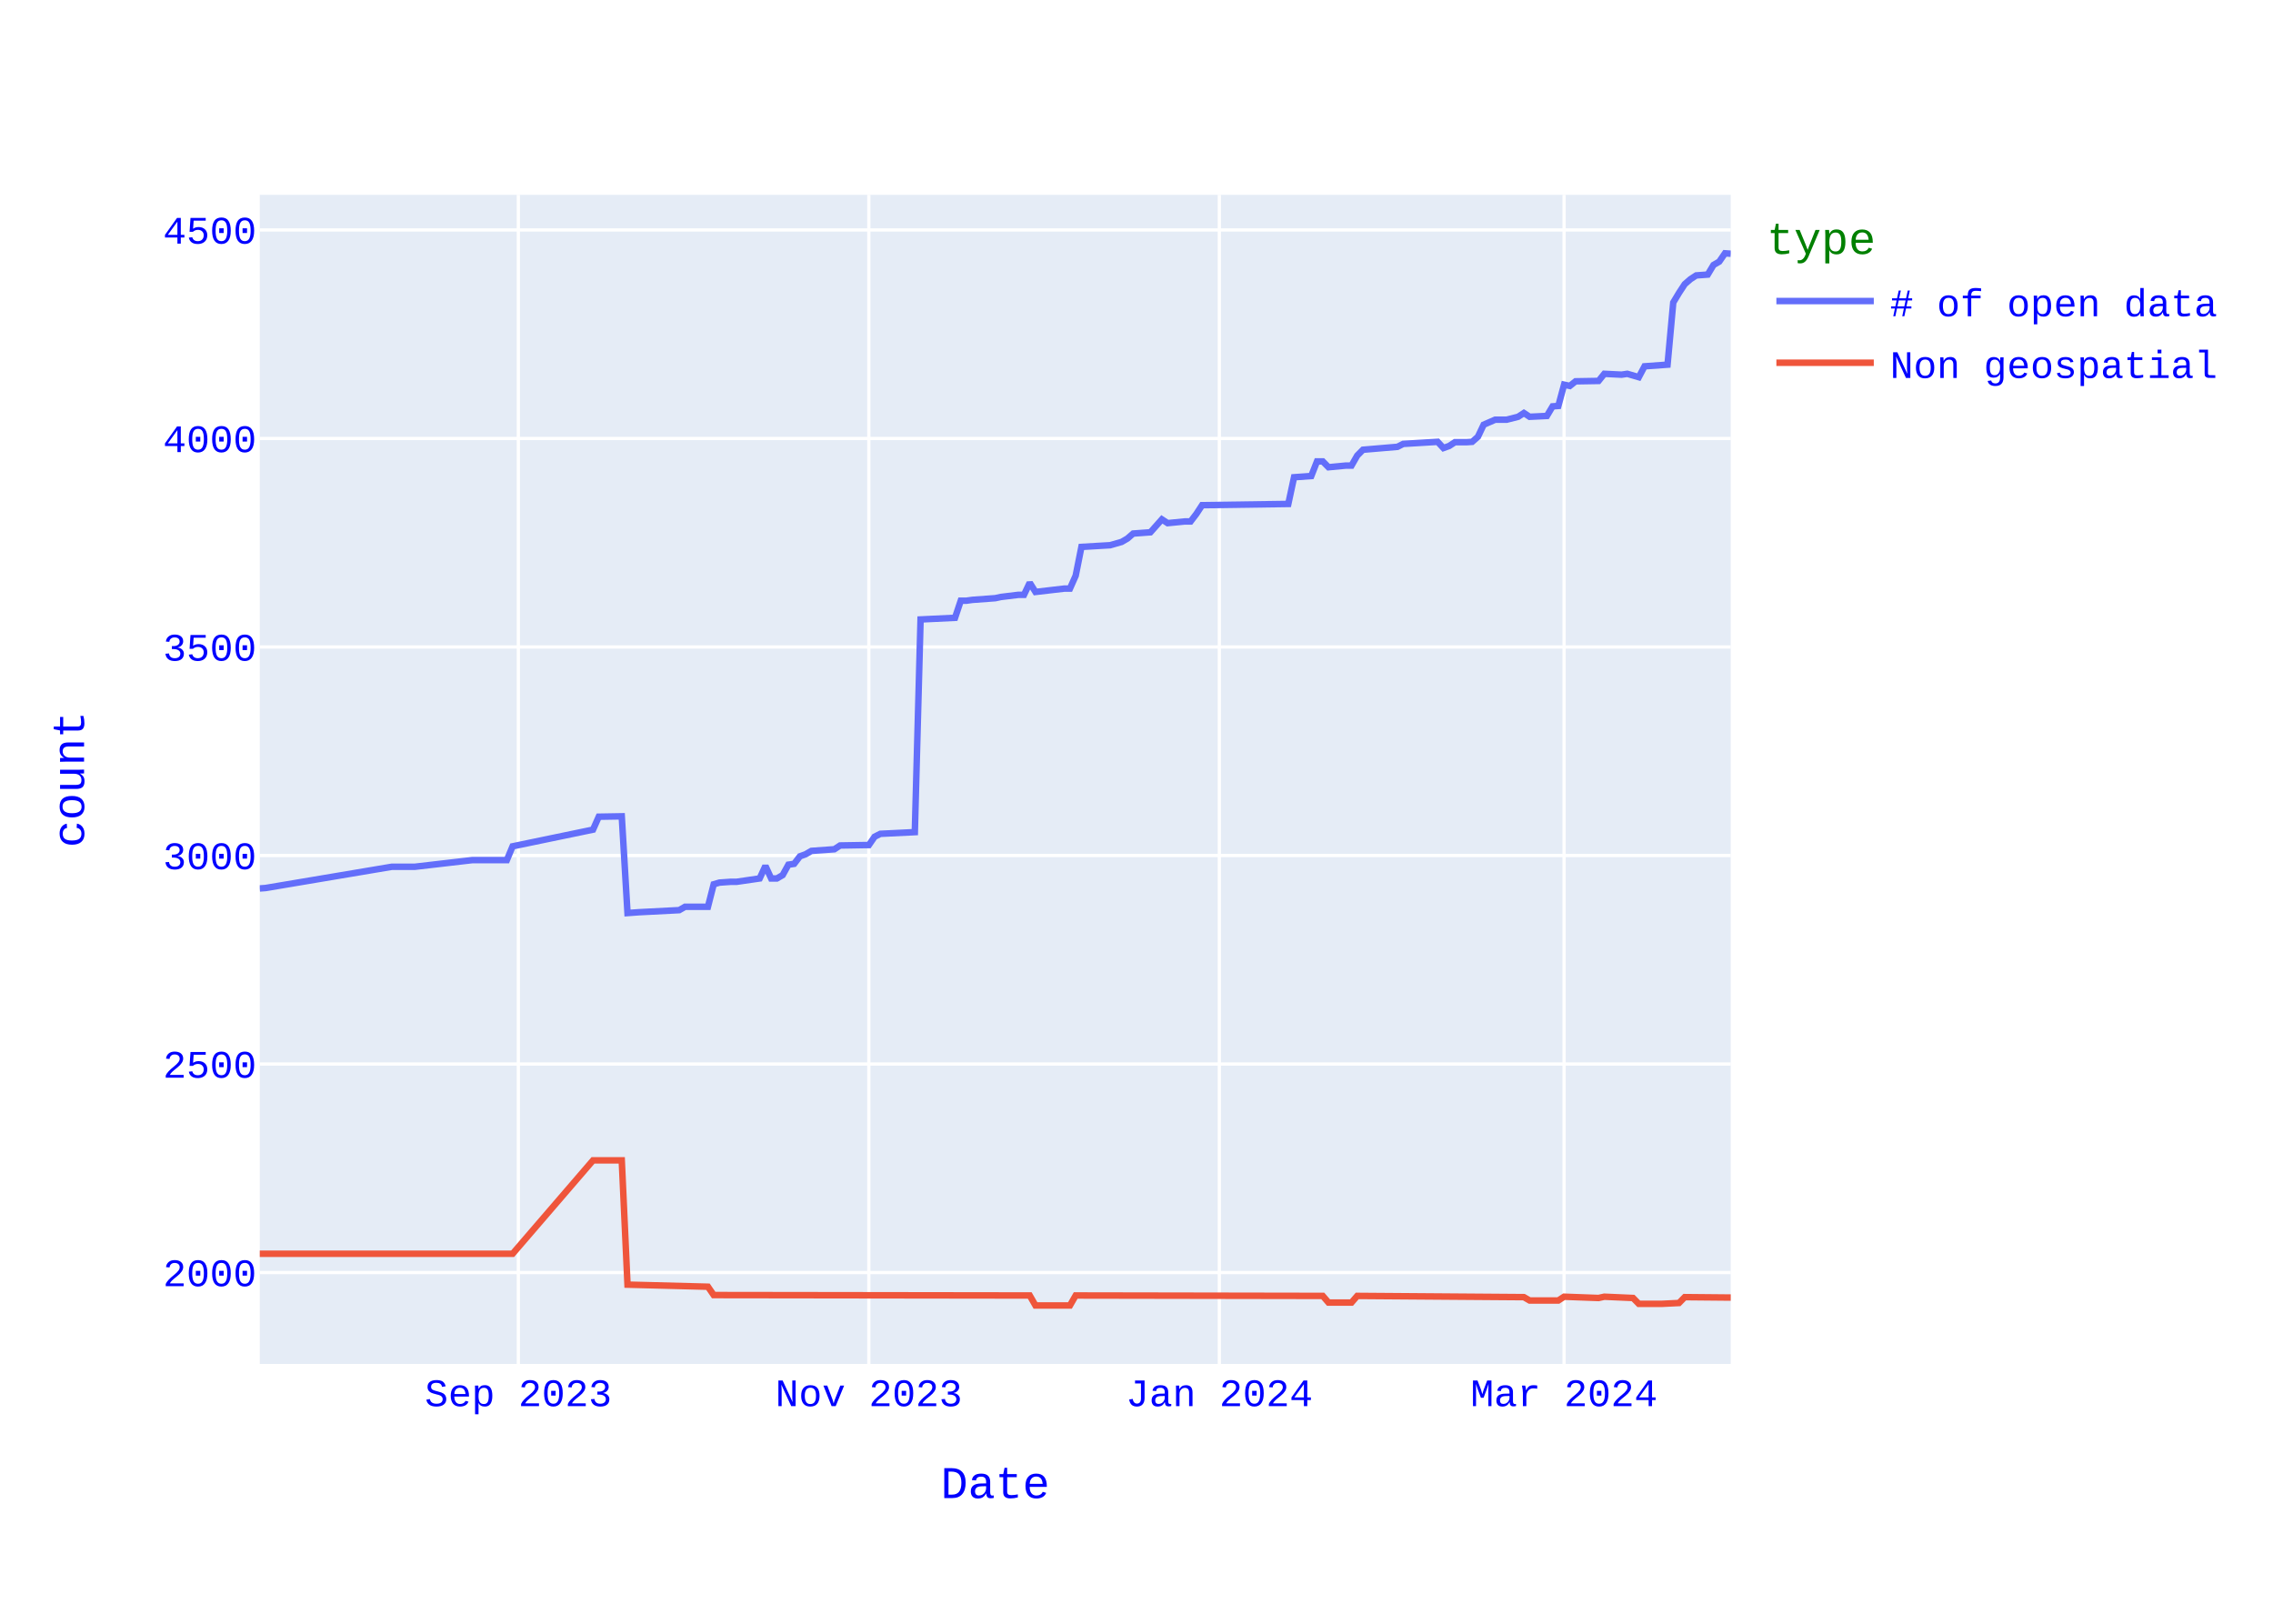
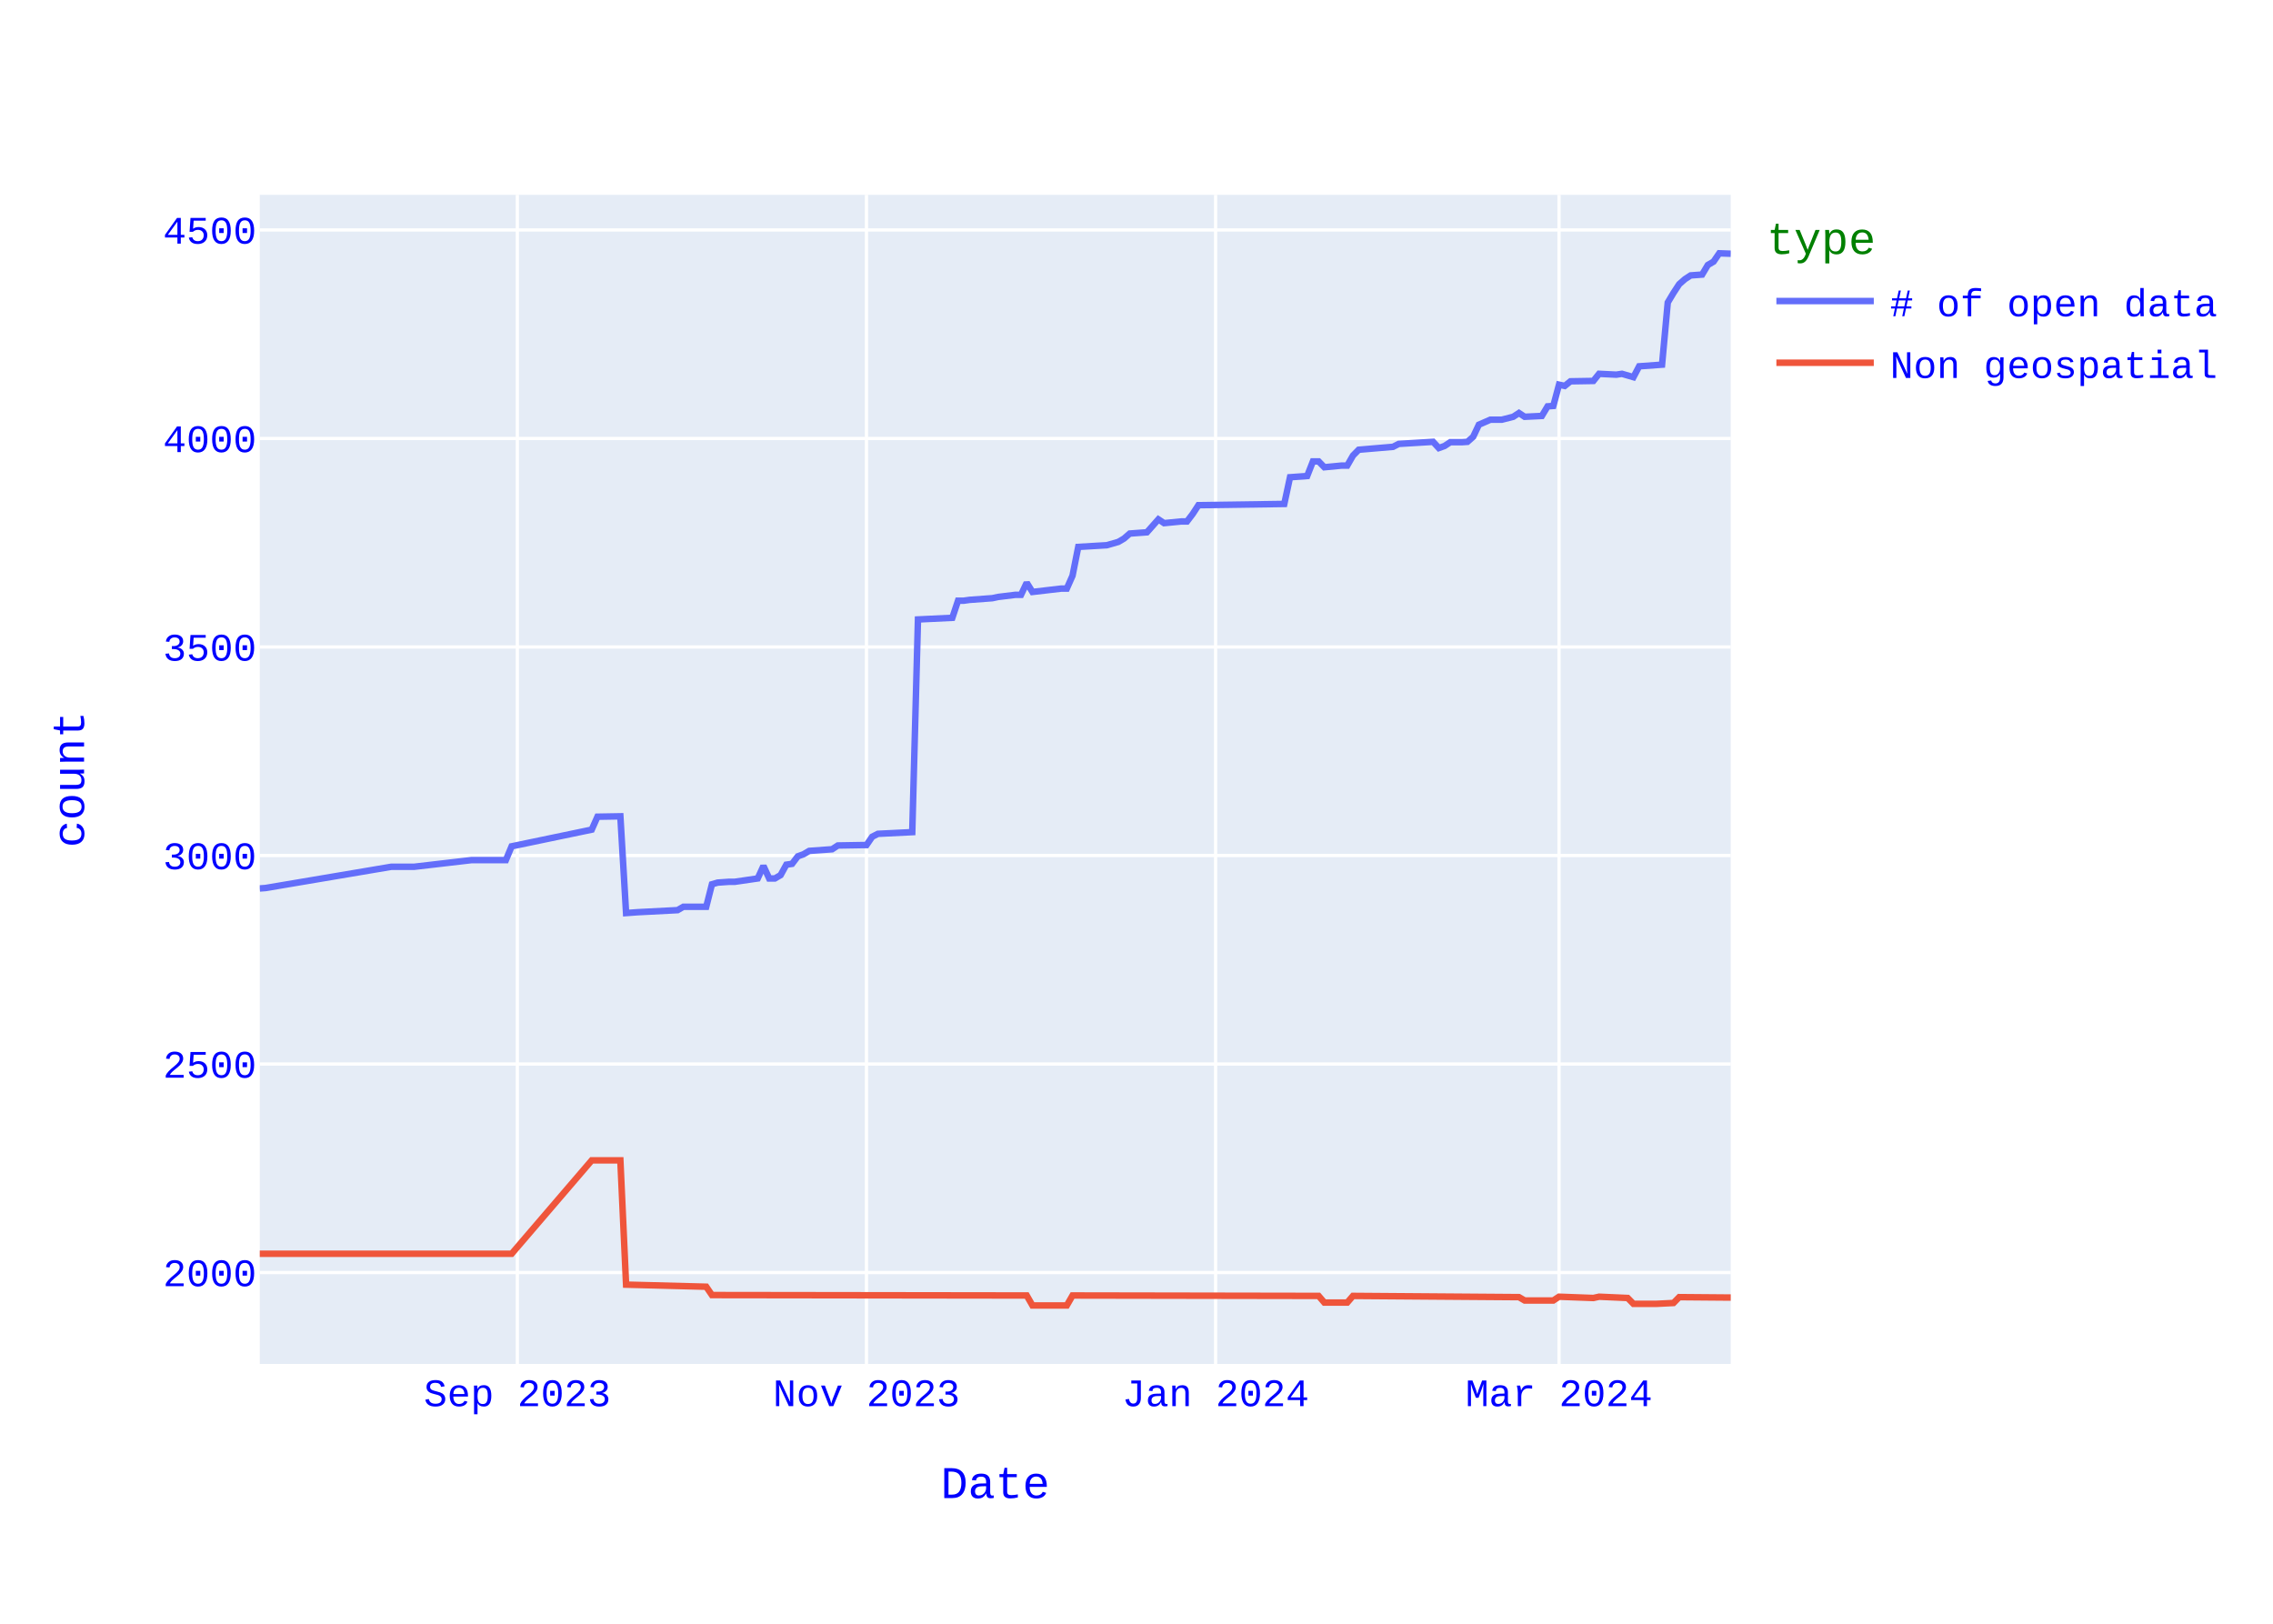
<svg xmlns="http://www.w3.org/2000/svg" class="main-svg" width="700" height="500" style="" viewBox="0 0 700 500">
  <rect x="0" y="0" width="700" height="500" style="fill: rgb(255, 255, 255); fill-opacity: 1;" />
-   <defs id="defs-9a9670">
+   <defs id="defs-efa40a">
    <g class="clips">
-       <clipPath id="clip9a9670xyplot" class="plotclip">
+       <clipPath id="clipefa40axyplot" class="plotclip">
        <rect width="453" height="360" />
      </clipPath>
-       <clipPath class="axesclip" id="clip9a9670x">
+       <clipPath class="axesclip" id="clipefa40ax">
        <rect x="80" y="0" width="453" height="500" />
      </clipPath>
-       <clipPath class="axesclip" id="clip9a9670y">
+       <clipPath class="axesclip" id="clipefa40ay">
        <rect x="0" y="60" width="700" height="360" />
      </clipPath>
-       <clipPath class="axesclip" id="clip9a9670xy">
+       <clipPath class="axesclip" id="clipefa40axy">
        <rect x="80" y="60" width="453" height="360" />
      </clipPath>
    </g>
    <g class="gradients" />
    <g class="patterns" />
  </defs>
  <g class="bglayer">
    <rect class="bg" x="80" y="60" width="453" height="360" style="fill: rgb(229, 236, 246); fill-opacity: 1; stroke-width: 0;" />
  </g>
  <g class="layer-below">
    <g class="imagelayer" />
    <g class="shapelayer" />
  </g>
  <g class="cartesianlayer">
    <g class="subplot xy">
      <g class="layer-subplot">
        <g class="shapelayer" />
        <g class="imagelayer" />
      </g>
      <g class="minor-gridlayer">
        <g class="x" />
        <g class="y" />
      </g>
      <g class="gridlayer">
        <g class="x">
-           <path class="xgrid crisp" transform="translate(159.63,0)" d="M0,60v360" style="stroke: rgb(255, 255, 255); stroke-opacity: 1; stroke-width: 1px;" />
-           <path class="xgrid crisp" transform="translate(267.57,0)" d="M0,60v360" style="stroke: rgb(255, 255, 255); stroke-opacity: 1; stroke-width: 1px;" />
-           <path class="xgrid crisp" transform="translate(375.51,0)" d="M0,60v360" style="stroke: rgb(255, 255, 255); stroke-opacity: 1; stroke-width: 1px;" />
-           <path class="xgrid crisp" transform="translate(481.68,0)" d="M0,60v360" style="stroke: rgb(255, 255, 255); stroke-opacity: 1; stroke-width: 1px;" />
+           <path class="xgrid crisp" transform="translate(159.32,0)" d="M0,60v360" style="stroke: rgb(255, 255, 255); stroke-opacity: 1; stroke-width: 1px;" />
+           <path class="xgrid crisp" transform="translate(266.84,0)" d="M0,60v360" style="stroke: rgb(255, 255, 255); stroke-opacity: 1; stroke-width: 1px;" />
+           <path class="xgrid crisp" transform="translate(374.36,0)" d="M0,60v360" style="stroke: rgb(255, 255, 255); stroke-opacity: 1; stroke-width: 1px;" />
+           <path class="xgrid crisp" transform="translate(480.12,0)" d="M0,60v360" style="stroke: rgb(255, 255, 255); stroke-opacity: 1; stroke-width: 1px;" />
        </g>
        <g class="y">
          <path class="ygrid crisp" transform="translate(0,391.85)" d="M80,0h453" style="stroke: rgb(255, 255, 255); stroke-opacity: 1; stroke-width: 1px;" />
          <path class="ygrid crisp" transform="translate(0,327.65)" d="M80,0h453" style="stroke: rgb(255, 255, 255); stroke-opacity: 1; stroke-width: 1px;" />
          <path class="ygrid crisp" transform="translate(0,263.44)" d="M80,0h453" style="stroke: rgb(255, 255, 255); stroke-opacity: 1; stroke-width: 1px;" />
          <path class="ygrid crisp" transform="translate(0,199.23)" d="M80,0h453" style="stroke: rgb(255, 255, 255); stroke-opacity: 1; stroke-width: 1px;" />
          <path class="ygrid crisp" transform="translate(0,135.02)" d="M80,0h453" style="stroke: rgb(255, 255, 255); stroke-opacity: 1; stroke-width: 1px;" />
          <path class="ygrid crisp" transform="translate(0,70.81)" d="M80,0h453" style="stroke: rgb(255, 255, 255); stroke-opacity: 1; stroke-width: 1px;" />
        </g>
      </g>
      <g class="zerolinelayer" />
      <path class="xlines-below" />
      <path class="ylines-below" />
      <g class="overlines-below" />
      <g class="xaxislayer-below" />
      <g class="yaxislayer-below" />
      <g class="overaxes-below" />
-       <g class="plot" transform="translate(80,60)" clip-path="url(#clip9a9670xyplot)">
+       <g class="plot" transform="translate(80,60)" clip-path="url(#clipefa40axyplot)">
        <g class="scatterlayer mlayer">
-           <g class="trace scatter tracee64804" style="stroke-miterlimit: 2; opacity: 1;">
+           <g class="trace scatter tracebb652d" style="stroke-miterlimit: 2; opacity: 1;">
            <g class="fills" />
            <g class="errorbars" />
            <g class="lines">
-               <path class="js-line" d="M453,18.13L451.23,18L449.46,20.57L447.69,21.6L445.92,24.55L442.38,24.81L440.61,25.96L438.84,27.5L437.07,30.2L435.3,33.15L433.54,52.29L426.46,52.8L424.69,56.14L421.15,55.11L419.38,55.37L414.07,55.11L412.3,57.3L405.22,57.42L403.45,58.84L401.68,58.45L399.91,65L398.14,65.13L396.38,68.08L391.07,68.34L389.3,67.18L387.53,68.34L383.99,69.24L380.45,69.24L378.68,70.01L376.91,70.78L375.14,74.5L373.37,76.05L371.6,76.17L368.06,76.17L366.29,77.33L364.52,77.97L362.75,76.05L352.14,76.69L350.37,77.59L339.75,78.49L337.98,80.28L336.21,83.37L334.44,83.37L329.13,83.88L327.36,82.08L325.59,82.08L323.82,86.58L318.52,86.96L316.75,95.18L290.2,95.56L288.43,98.26L286.66,100.57L284.89,100.57L279.59,101.09L277.82,99.93L274.28,103.91L272.51,104.04L268.97,104.3L267.2,105.84L265.43,106.87L261.89,107.89L253.04,108.41L251.27,117.27L249.5,121.25L247.73,121.25L238.89,122.28L237.12,119.45L235.35,123.17L233.58,123.17L228.27,123.82L226.5,124.2L219.42,124.72L217.65,124.97L215.88,124.97L214.11,130.24L203.5,130.75L201.73,196.24L191.11,196.76L189.34,197.66L187.57,200.23L185.8,200.23L178.72,200.35L176.95,201.51L169.88,202.02L168.11,203.05L166.34,203.69L164.57,206L162.8,206.26L161.03,209.47L159.26,210.5L157.49,210.5L155.72,206.65L153.95,210.5L146.87,211.53L145.1,211.53L141.56,211.78L139.79,212.3L138.02,219.23L136.25,219.23L130.95,219.23L129.18,220.26L116.79,220.9L115.02,221.03L113.25,221.16L111.48,191.37L104.4,191.49L102.63,195.47L77.86,200.61L76.09,204.85L67.24,204.85L65.47,204.85L47.78,206.9L46.01,206.9L40.7,206.9L1.77,213.45L0,213.58" style="vector-effect: none; fill: none; stroke: rgb(99, 110, 250); stroke-opacity: 1; stroke-width: 2px; opacity: 1;" />
+               <path class="js-line" d="M453,18.13L449.47,18L447.71,20.57L445.95,21.6L444.19,24.55L440.66,24.81L438.9,25.96L437.14,27.5L435.37,30.2L433.61,33.15L431.85,52.29L424.8,52.8L423.04,56.14L419.51,55.11L417.75,55.37L412.46,55.11L410.7,57.3L403.65,57.42L401.88,58.84L400.12,58.45L398.36,65L396.6,65.13L394.83,68.08L389.54,68.34L387.78,67.18L386.02,68.34L382.49,69.24L378.97,69.24L377.21,70.01L375.44,70.78L373.68,74.5L371.92,76.05L370.16,76.17L366.63,76.17L364.87,77.33L363.11,77.97L361.34,76.05L350.77,76.69L349,77.59L338.43,78.49L336.67,80.28L334.9,83.37L333.14,83.37L327.85,83.88L326.09,82.08L324.33,82.08L322.56,86.58L317.28,86.96L315.51,95.18L289.07,95.56L287.31,98.26L285.55,100.57L283.79,100.57L278.5,101.09L276.74,99.93L273.21,103.91L271.45,104.04L267.92,104.3L266.16,105.84L264.4,106.87L260.87,107.89L252.06,108.41L250.3,117.27L248.53,121.25L246.77,121.25L237.96,122.28L236.19,119.45L234.43,123.17L232.67,123.17L227.38,123.82L225.62,124.2L218.57,124.72L216.81,124.97L215.04,124.97L213.28,130.24L202.7,130.75L200.94,196.24L190.37,196.76L188.6,197.66L186.84,200.23L185.08,200.23L178.03,200.35L176.26,201.51L169.21,202.02L167.45,203.05L165.69,203.69L163.93,206L162.16,206.26L160.4,209.47L158.64,210.5L156.88,210.5L155.11,206.65L153.35,210.5L146.3,211.53L144.54,211.53L141.01,211.78L139.25,212.3L137.49,219.23L135.72,219.23L130.44,219.23L128.67,220.26L116.33,220.9L114.57,221.03L112.81,221.16L111.05,191.37L104,191.49L102.23,195.47L77.56,200.61L75.79,204.85L66.98,204.85L65.22,204.85L47.59,206.9L45.83,206.9L40.54,206.9L1.76,213.45L0,213.58" style="vector-effect: none; fill: none; stroke: rgb(99, 110, 250); stroke-opacity: 1; stroke-width: 2px; opacity: 1;" />
            </g>
            <g class="points" />
            <g class="text" />
          </g>
-           <g class="trace scatter tracedbef8e" style="stroke-miterlimit: 2; opacity: 1;">
+           <g class="trace scatter tracec1dd61" style="stroke-miterlimit: 2; opacity: 1;">
            <g class="fills" />
            <g class="errorbars" />
            <g class="lines">
-               <path class="js-line" d="M453,339.56L438.84,339.43L437.07,341.23L431.77,341.49L430,341.49L424.69,341.49L422.92,339.69L414.07,339.3L412.3,339.69L401.68,339.3L399.91,340.46L391.07,340.46L389.3,339.43L337.98,339.05L336.21,341.1L329.13,341.1L327.36,339.05L251.27,338.92L249.5,342L238.89,342L237.12,338.92L139.79,338.79L138.02,336.22L113.25,335.58L111.48,297.31L102.63,297.31L77.86,326.08L0,326.08" style="vector-effect: none; fill: none; stroke: rgb(239, 85, 59); stroke-opacity: 1; stroke-width: 2px; opacity: 1;" />
+               <path class="js-line" d="M453,339.56L437.14,339.43L435.37,341.23L430.09,341.49L428.32,341.49L423.04,341.49L421.27,339.69L412.46,339.3L410.7,339.69L400.12,339.3L398.36,340.46L389.54,340.46L387.78,339.43L336.67,339.05L334.9,341.1L327.85,341.1L326.09,339.05L250.3,338.92L248.53,342L237.96,342L236.19,338.92L139.25,338.79L137.49,336.22L112.81,335.58L111.05,297.31L102.23,297.31L77.56,326.08L0,326.08" style="vector-effect: none; fill: none; stroke: rgb(239, 85, 59); stroke-opacity: 1; stroke-width: 2px; opacity: 1;" />
            </g>
            <g class="points" />
            <g class="text" />
          </g>
        </g>
      </g>
      <g class="overplot" />
      <path class="xlines-above crisp" d="M0,0" style="fill: none;" />
      <path class="ylines-above crisp" d="M0,0" style="fill: none;" />
      <g class="overlines-above" />
      <g class="xaxislayer-above">
        <g class="xtick">
-           <text text-anchor="middle" x="0" y="433" transform="translate(159.63,0)" style="font-family: 'Courier New'; font-size: 12px; fill: rgb(0, 0, 255); fill-opacity: 1; white-space: pre; opacity: 1;">Sep 2023</text>
+           <text text-anchor="middle" x="0" y="433" transform="translate(159.32,0)" style="font-family: 'Courier New'; font-size: 12px; fill: rgb(0, 0, 255); fill-opacity: 1; white-space: pre; opacity: 1;">Sep 2023</text>
        </g>
        <g class="xtick">
-           <text text-anchor="middle" x="0" y="433" style="font-family: 'Courier New'; font-size: 12px; fill: rgb(0, 0, 255); fill-opacity: 1; white-space: pre; opacity: 1;" transform="translate(267.57,0)">Nov 2023</text>
+           <text text-anchor="middle" x="0" y="433" style="font-family: 'Courier New'; font-size: 12px; fill: rgb(0, 0, 255); fill-opacity: 1; white-space: pre; opacity: 1;" transform="translate(266.84,0)">Nov 2023</text>
        </g>
        <g class="xtick">
-           <text text-anchor="middle" x="0" y="433" style="font-family: 'Courier New'; font-size: 12px; fill: rgb(0, 0, 255); fill-opacity: 1; white-space: pre; opacity: 1;" transform="translate(375.51,0)">Jan 2024</text>
+           <text text-anchor="middle" x="0" y="433" style="font-family: 'Courier New'; font-size: 12px; fill: rgb(0, 0, 255); fill-opacity: 1; white-space: pre; opacity: 1;" transform="translate(374.36,0)">Jan 2024</text>
        </g>
        <g class="xtick">
-           <text text-anchor="middle" x="0" y="433" style="font-family: 'Courier New'; font-size: 12px; fill: rgb(0, 0, 255); fill-opacity: 1; white-space: pre; opacity: 1;" transform="translate(481.68,0)">Mar 2024</text>
+           <text text-anchor="middle" x="0" y="433" style="font-family: 'Courier New'; font-size: 12px; fill: rgb(0, 0, 255); fill-opacity: 1; white-space: pre; opacity: 1;" transform="translate(480.12,0)">Mar 2024</text>
        </g>
      </g>
      <g class="yaxislayer-above">
        <g class="ytick">
          <text text-anchor="end" x="79" y="4.2" transform="translate(0,391.85)" style="font-family: 'Courier New'; font-size: 12px; fill: rgb(0, 0, 255); fill-opacity: 1; white-space: pre; opacity: 1;">2000</text>
        </g>
        <g class="ytick">
          <text text-anchor="end" x="79" y="4.2" style="font-family: 'Courier New'; font-size: 12px; fill: rgb(0, 0, 255); fill-opacity: 1; white-space: pre; opacity: 1;" transform="translate(0,327.65)">2500</text>
        </g>
        <g class="ytick">
          <text text-anchor="end" x="79" y="4.2" style="font-family: 'Courier New'; font-size: 12px; fill: rgb(0, 0, 255); fill-opacity: 1; white-space: pre; opacity: 1;" transform="translate(0,263.44)">3000</text>
        </g>
        <g class="ytick">
          <text text-anchor="end" x="79" y="4.2" style="font-family: 'Courier New'; font-size: 12px; fill: rgb(0, 0, 255); fill-opacity: 1; white-space: pre; opacity: 1;" transform="translate(0,199.23)">3500</text>
        </g>
        <g class="ytick">
          <text text-anchor="end" x="79" y="4.2" style="font-family: 'Courier New'; font-size: 12px; fill: rgb(0, 0, 255); fill-opacity: 1; white-space: pre; opacity: 1;" transform="translate(0,135.02)">4000</text>
        </g>
        <g class="ytick">
          <text text-anchor="end" x="79" y="4.2" style="font-family: 'Courier New'; font-size: 12px; fill: rgb(0, 0, 255); fill-opacity: 1; white-space: pre; opacity: 1;" transform="translate(0,70.81)">4500</text>
        </g>
      </g>
      <g class="overaxes-above" />
    </g>
  </g>
  <g class="polarlayer" />
  <g class="smithlayer" />
  <g class="ternarylayer" />
  <g class="geolayer" />
  <g class="funnelarealayer" />
  <g class="pielayer" />
  <g class="iciclelayer" />
  <g class="treemaplayer" />
  <g class="sunburstlayer" />
  <g class="glimages" />
-   <defs id="topdefs-9a9670">
+   <defs id="topdefs-efa40a">
    <g class="clips" />
-     <clipPath id="legend9a9670">
+     <clipPath id="legendefa40a">
      <rect width="146" height="67" x="0" y="0" />
    </clipPath>
  </defs>
  <g class="layer-above">
    <g class="imagelayer" />
    <g class="shapelayer" />
  </g>
  <g class="infolayer">
    <g class="legend" pointer-events="all" transform="translate(542.06,60)">
      <rect class="bg" shape-rendering="crispEdges" style="stroke: rgb(68, 68, 68); stroke-opacity: 1; fill: rgb(255, 255, 255); fill-opacity: 1; stroke-width: 0px;" width="146" height="67" x="0" y="0" />
-       <g class="scrollbox" transform="" clip-path="url(#legend9a9670)">
+       <g class="scrollbox" transform="" clip-path="url(#legendefa40a)">
        <text class="legendtitletext" text-anchor="start" x="2" y="18.2" style="font-family: 'Courier New'; font-size: 14px; fill: rgb(0, 128, 0); fill-opacity: 1; white-space: pre;">type</text>
        <g class="groups" transform="">
          <g class="traces" transform="translate(0,32.7)" style="opacity: 1;">
            <text class="legendtext" text-anchor="start" x="40" y="4.68" style="font-family: 'Courier New'; font-size: 12px; fill: rgb(0, 0, 255); fill-opacity: 1; white-space: pre;"># of open data</text>
            <g class="layers" style="opacity: 1;">
              <g class="legendfill" />
              <g class="legendlines">
                <path class="js-line" d="M5,0h30" style="fill: none; stroke: rgb(99, 110, 250); stroke-opacity: 1; stroke-width: 2px;" />
              </g>
              <g class="legendsymbols">
                <g class="legendpoints" />
              </g>
            </g>
            <rect class="legendtoggle" x="0" y="-9.5" width="140.828" height="19" style="fill: rgb(0, 0, 0); fill-opacity: 0;" />
          </g>
        </g>
        <g class="groups" transform="">
          <g class="traces" transform="translate(0,51.7)" style="opacity: 1;">
            <text class="legendtext" text-anchor="start" x="40" y="4.68" style="font-family: 'Courier New'; font-size: 12px; fill: rgb(0, 0, 255); fill-opacity: 1; white-space: pre;">Non geospatial</text>
            <g class="layers" style="opacity: 1;">
              <g class="legendfill" />
              <g class="legendlines">
                <path class="js-line" d="M5,0h30" style="fill: none; stroke: rgb(239, 85, 59); stroke-opacity: 1; stroke-width: 2px;" />
              </g>
              <g class="legendsymbols">
                <g class="legendpoints" />
              </g>
            </g>
            <rect class="legendtoggle" x="0" y="-9.5" width="140.828" height="19" style="fill: rgb(0, 0, 0); fill-opacity: 0;" />
          </g>
        </g>
      </g>
      <rect class="scrollbar" rx="20" ry="3" width="0" height="0" style="fill: rgb(128, 139, 164); fill-opacity: 1;" x="0" y="0" />
    </g>
    <g class="g-gtitle" />
    <g class="g-xtitle">
      <text class="xtitle" x="306.5" y="461.3" text-anchor="middle" style="font-family: 'Courier New'; font-size: 14px; fill: rgb(0, 0, 255); opacity: 1; font-weight: normal; white-space: pre;">Date</text>
    </g>
    <g class="g-ytitle">
      <text class="ytitle" transform="rotate(-90,25.8875,240)" x="25.888" y="240" text-anchor="middle" style="font-family: 'Courier New'; font-size: 14px; fill: rgb(0, 0, 255); opacity: 1; font-weight: normal; white-space: pre;">count</text>
    </g>
  </g>
</svg>
